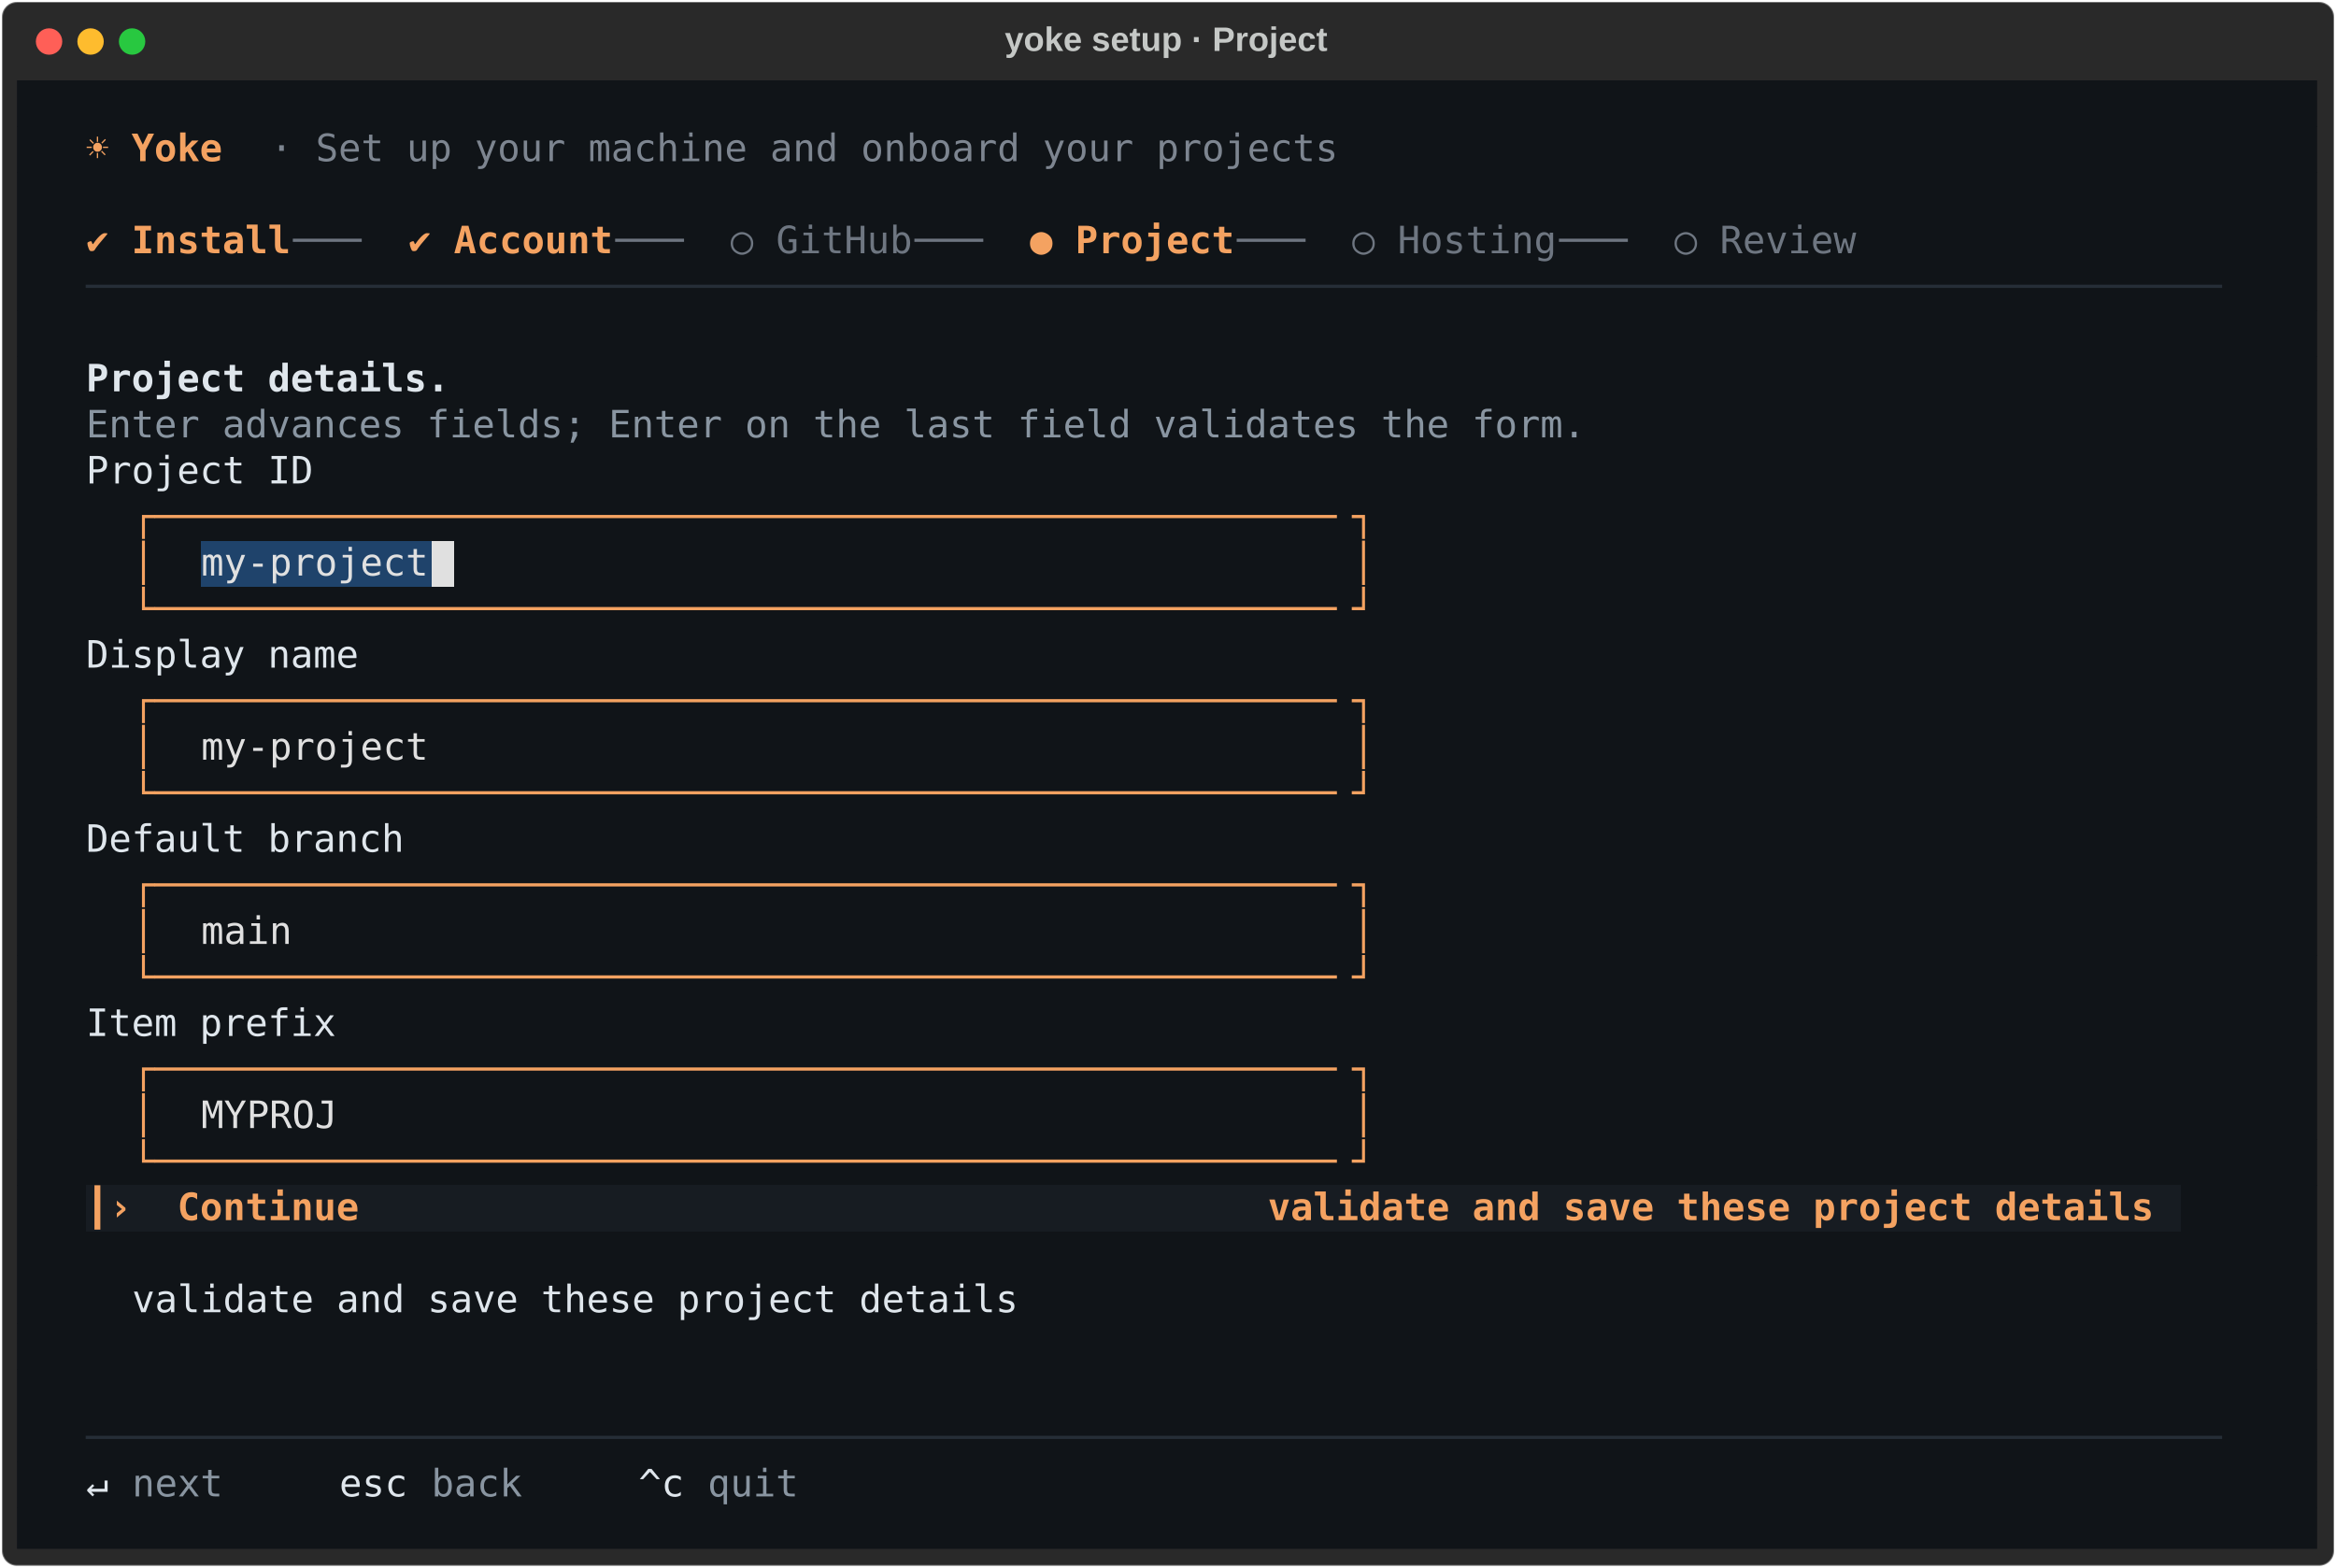
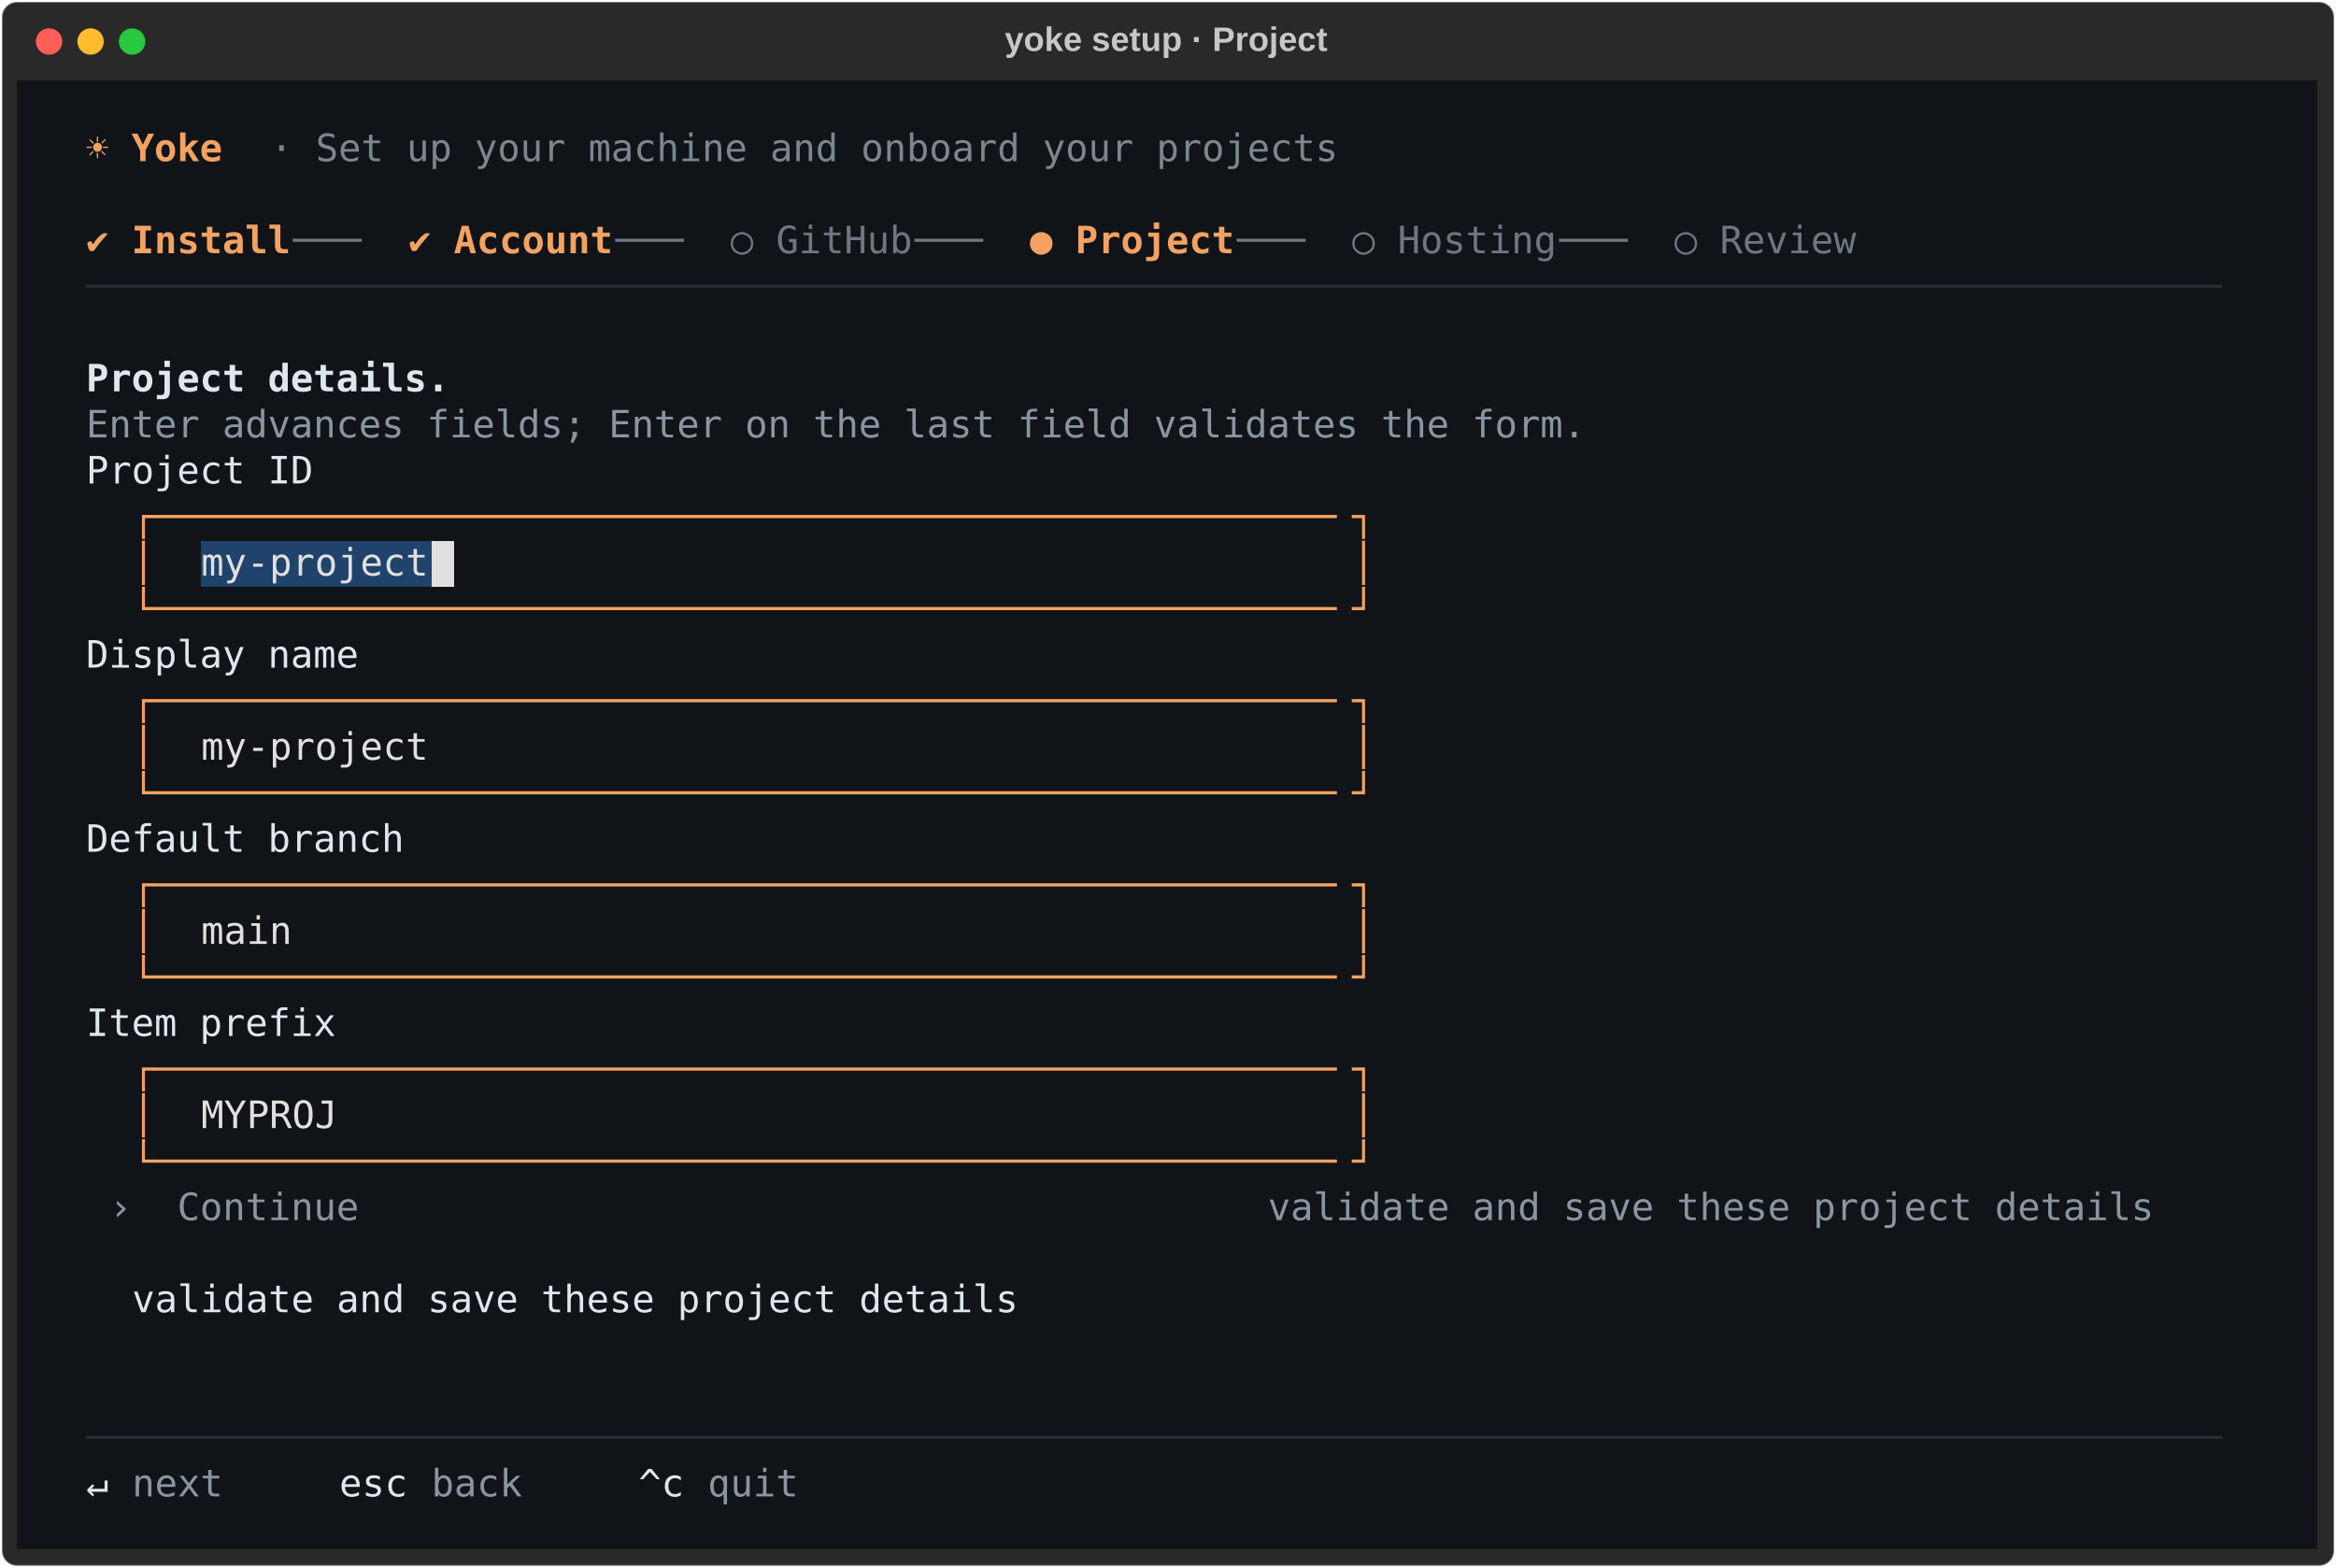
<svg xmlns="http://www.w3.org/2000/svg" class="rich-terminal" viewBox="0 0 1238 830.8">
  <style>

    @font-face {
        font-family: "Fira Code";
        src: local("FiraCode-Regular"),
                url("https://cdnjs.cloudflare.com/ajax/libs/firacode/{{VERSION}}/woff2/FiraCode-Regular.woff2") format("woff2"),
                url("https://cdnjs.cloudflare.com/ajax/libs/firacode/{{VERSION}}/woff/FiraCode-Regular.woff") format("woff");
        font-style: normal;
        font-weight: 400;
    }
    @font-face {
        font-family: "Fira Code";
        src: local("FiraCode-Bold"),
                url("https://cdnjs.cloudflare.com/ajax/libs/firacode/{{VERSION}}/woff2/FiraCode-Bold.woff2") format("woff2"),
                url("https://cdnjs.cloudflare.com/ajax/libs/firacode/{{VERSION}}/woff/FiraCode-Bold.woff") format("woff");
        font-style: bold;
        font-weight: 700;
    }

    .terminal-YOKE-matrix {
        font-family: Fira Code, monospace;
        font-size: 20px;
        line-height: 24.4px;
        font-variant-east-asian: full-width;
    }

    .terminal-YOKE-title {
        font-size: 18px;
        font-weight: bold;
        font-family: arial;
    }

.terminal-YOKE-r2 { fill: #f4a261;font-weight: bold }
.terminal-YOKE-r3 { fill: #dfe6ec }
.terminal-YOKE-r4 { fill: #7d8590 }
.terminal-YOKE-r5 { fill: #6e7681 }
.terminal-YOKE-r6 { fill: #262e37 }
.terminal-YOKE-r7 { fill: #dfe6ec;font-weight: bold }
.terminal-YOKE-r8 { fill: #8995a1 }
.terminal-YOKE-r9 { fill: #f4a261 }
.terminal-YOKE-r10 { fill: #e0e0e0 }
    </style>
  <defs>
    <clipPath id="terminal-YOKE-clip-terminal">
      <rect x="0" y="0" width="1219.0" height="779.8" />
    </clipPath>
    <clipPath id="terminal-YOKE-line-0">
      <rect x="0" y="1.5" width="1220" height="24.65" />
    </clipPath>
    <clipPath id="terminal-YOKE-line-1">
      <rect x="0" y="25.9" width="1220" height="24.65" />
    </clipPath>
    <clipPath id="terminal-YOKE-line-2">
      <rect x="0" y="50.3" width="1220" height="24.65" />
    </clipPath>
    <clipPath id="terminal-YOKE-line-3">
      <rect x="0" y="74.7" width="1220" height="24.65" />
    </clipPath>
    <clipPath id="terminal-YOKE-line-4">
      <rect x="0" y="99.1" width="1220" height="24.65" />
    </clipPath>
    <clipPath id="terminal-YOKE-line-5">
      <rect x="0" y="123.5" width="1220" height="24.65" />
    </clipPath>
    <clipPath id="terminal-YOKE-line-6">
      <rect x="0" y="147.9" width="1220" height="24.65" />
    </clipPath>
    <clipPath id="terminal-YOKE-line-7">
      <rect x="0" y="172.3" width="1220" height="24.65" />
    </clipPath>
    <clipPath id="terminal-YOKE-line-8">
      <rect x="0" y="196.7" width="1220" height="24.65" />
    </clipPath>
    <clipPath id="terminal-YOKE-line-9">
      <rect x="0" y="221.1" width="1220" height="24.65" />
    </clipPath>
    <clipPath id="terminal-YOKE-line-10">
      <rect x="0" y="245.5" width="1220" height="24.65" />
    </clipPath>
    <clipPath id="terminal-YOKE-line-11">
      <rect x="0" y="269.9" width="1220" height="24.65" />
    </clipPath>
    <clipPath id="terminal-YOKE-line-12">
      <rect x="0" y="294.3" width="1220" height="24.65" />
    </clipPath>
    <clipPath id="terminal-YOKE-line-13">
      <rect x="0" y="318.7" width="1220" height="24.65" />
    </clipPath>
    <clipPath id="terminal-YOKE-line-14">
      <rect x="0" y="343.1" width="1220" height="24.65" />
    </clipPath>
    <clipPath id="terminal-YOKE-line-15">
      <rect x="0" y="367.5" width="1220" height="24.65" />
    </clipPath>
    <clipPath id="terminal-YOKE-line-16">
      <rect x="0" y="391.9" width="1220" height="24.65" />
    </clipPath>
    <clipPath id="terminal-YOKE-line-17">
      <rect x="0" y="416.3" width="1220" height="24.65" />
    </clipPath>
    <clipPath id="terminal-YOKE-line-18">
      <rect x="0" y="440.7" width="1220" height="24.65" />
    </clipPath>
    <clipPath id="terminal-YOKE-line-19">
      <rect x="0" y="465.1" width="1220" height="24.65" />
    </clipPath>
    <clipPath id="terminal-YOKE-line-20">
      <rect x="0" y="489.5" width="1220" height="24.65" />
    </clipPath>
    <clipPath id="terminal-YOKE-line-21">
      <rect x="0" y="513.9" width="1220" height="24.65" />
    </clipPath>
    <clipPath id="terminal-YOKE-line-22">
      <rect x="0" y="538.3" width="1220" height="24.65" />
    </clipPath>
    <clipPath id="terminal-YOKE-line-23">
      <rect x="0" y="562.7" width="1220" height="24.65" />
    </clipPath>
    <clipPath id="terminal-YOKE-line-24">
      <rect x="0" y="587.1" width="1220" height="24.65" />
    </clipPath>
    <clipPath id="terminal-YOKE-line-25">
      <rect x="0" y="611.5" width="1220" height="24.65" />
    </clipPath>
    <clipPath id="terminal-YOKE-line-26">
      <rect x="0" y="635.9" width="1220" height="24.65" />
    </clipPath>
    <clipPath id="terminal-YOKE-line-27">
      <rect x="0" y="660.3" width="1220" height="24.65" />
    </clipPath>
    <clipPath id="terminal-YOKE-line-28">
      <rect x="0" y="684.7" width="1220" height="24.65" />
    </clipPath>
    <clipPath id="terminal-YOKE-line-29">
      <rect x="0" y="709.1" width="1220" height="24.65" />
    </clipPath>
    <clipPath id="terminal-YOKE-line-30">
      <rect x="0" y="733.5" width="1220" height="24.65" />
    </clipPath>
  </defs>
  <rect fill="#292929" stroke="rgba(255,255,255,0.35)" stroke-width="1" x="1" y="1" width="1236" height="828.8" rx="8" />
  <text class="terminal-YOKE-title" fill="#c5c8c6" text-anchor="middle" x="618" y="27">yoke setup · Project</text>
  <g transform="translate(26,22)">
    <circle cx="0" cy="0" r="7" fill="#ff5f57" />
    <circle cx="22" cy="0" r="7" fill="#febc2e" />
    <circle cx="44" cy="0" r="7" fill="#28c840" />
  </g>
  <g transform="translate(9, 41)" clip-path="url(#terminal-YOKE-clip-terminal)">
    <rect fill="#101418" x="0" y="1.5" width="1220" height="24.65" shape-rendering="crispEdges" />
    <rect fill="#101418" x="0" y="25.9" width="36.6" height="24.65" shape-rendering="crispEdges" />
    <rect fill="#101418" x="36.6" y="25.9" width="73.2" height="24.65" shape-rendering="crispEdges" />
    <rect fill="#101418" x="109.8" y="25.9" width="24.4" height="24.65" shape-rendering="crispEdges" />
    <rect fill="#101418" x="134.2" y="25.9" width="573.4" height="24.65" shape-rendering="crispEdges" />
    <rect fill="#101418" x="707.6" y="25.9" width="475.8" height="24.65" shape-rendering="crispEdges" />
    <rect fill="#101418" x="1183.4" y="25.9" width="36.6" height="24.65" shape-rendering="crispEdges" />
    <rect fill="#101418" x="0" y="50.3" width="1220" height="24.65" shape-rendering="crispEdges" />
    <rect fill="#101418" x="0" y="74.7" width="36.6" height="24.65" shape-rendering="crispEdges" />
    <rect fill="#101418" x="36.6" y="74.7" width="109.8" height="24.65" shape-rendering="crispEdges" />
    <rect fill="#101418" x="146.4" y="74.7" width="61" height="24.65" shape-rendering="crispEdges" />
    <rect fill="#101418" x="207.4" y="74.7" width="109.8" height="24.65" shape-rendering="crispEdges" />
    <rect fill="#101418" x="317.2" y="74.7" width="61" height="24.65" shape-rendering="crispEdges" />
    <rect fill="#101418" x="378.2" y="74.7" width="97.6" height="24.65" shape-rendering="crispEdges" />
    <rect fill="#101418" x="475.8" y="74.7" width="61" height="24.65" shape-rendering="crispEdges" />
    <rect fill="#101418" x="536.8" y="74.7" width="109.8" height="24.65" shape-rendering="crispEdges" />
    <rect fill="#101418" x="646.6" y="74.7" width="61" height="24.65" shape-rendering="crispEdges" />
    <rect fill="#101418" x="707.6" y="74.7" width="109.8" height="24.65" shape-rendering="crispEdges" />
    <rect fill="#101418" x="817.4" y="74.7" width="61" height="24.65" shape-rendering="crispEdges" />
    <rect fill="#101418" x="878.4" y="74.7" width="97.6" height="24.65" shape-rendering="crispEdges" />
    <rect fill="#101418" x="976" y="74.7" width="207.4" height="24.65" shape-rendering="crispEdges" />
    <rect fill="#101418" x="1183.4" y="74.7" width="36.6" height="24.65" shape-rendering="crispEdges" />
    <rect fill="#101418" x="0" y="99.1" width="36.6" height="24.65" shape-rendering="crispEdges" />
    <rect fill="#101418" x="36.6" y="99.1" width="1146.8" height="24.65" shape-rendering="crispEdges" />
    <rect fill="#101418" x="1183.4" y="99.1" width="36.6" height="24.65" shape-rendering="crispEdges" />
    <rect fill="#101418" x="0" y="123.5" width="1220" height="24.65" shape-rendering="crispEdges" />
    <rect fill="#101418" x="0" y="147.9" width="36.6" height="24.65" shape-rendering="crispEdges" />
    <rect fill="#101418" x="36.6" y="147.9" width="195.2" height="24.65" shape-rendering="crispEdges" />
    <rect fill="#101418" x="231.8" y="147.9" width="951.6" height="24.65" shape-rendering="crispEdges" />
    <rect fill="#101418" x="1183.4" y="147.9" width="36.6" height="24.65" shape-rendering="crispEdges" />
    <rect fill="#101418" x="0" y="172.3" width="36.6" height="24.65" shape-rendering="crispEdges" />
    <rect fill="#101418" x="36.6" y="172.3" width="805.2" height="24.65" shape-rendering="crispEdges" />
    <rect fill="#101418" x="841.8" y="172.3" width="341.6" height="24.65" shape-rendering="crispEdges" />
    <rect fill="#101418" x="1183.4" y="172.3" width="36.6" height="24.65" shape-rendering="crispEdges" />
    <rect fill="#101418" x="0" y="196.7" width="36.6" height="24.65" shape-rendering="crispEdges" />
    <rect fill="#101418" x="36.6" y="196.7" width="146.4" height="24.65" shape-rendering="crispEdges" />
    <rect fill="#101418" x="183" y="196.7" width="1000.4" height="24.65" shape-rendering="crispEdges" />
    <rect fill="#101418" x="1183.4" y="196.7" width="36.6" height="24.65" shape-rendering="crispEdges" />
    <rect fill="#101418" x="0" y="221.1" width="36.6" height="24.65" shape-rendering="crispEdges" />
    <rect fill="#101418" x="36.6" y="221.1" width="24.4" height="24.65" shape-rendering="crispEdges" />
    <rect fill="#101418" x="61" y="221.1" width="12.2" height="24.65" shape-rendering="crispEdges" />
    <rect fill="#101418" x="73.2" y="221.1" width="634.4" height="24.65" shape-rendering="crispEdges" />
    <rect fill="#101418" x="707.6" y="221.1" width="12.2" height="24.65" shape-rendering="crispEdges" />
    <rect fill="#101418" x="719.8" y="221.1" width="463.6" height="24.65" shape-rendering="crispEdges" />
    <rect fill="#101418" x="1183.4" y="221.1" width="36.6" height="24.65" shape-rendering="crispEdges" />
    <rect fill="#101418" x="0" y="245.5" width="36.6" height="24.65" shape-rendering="crispEdges" />
    <rect fill="#101418" x="36.6" y="245.5" width="24.4" height="24.65" shape-rendering="crispEdges" />
    <rect fill="#101418" x="61" y="245.5" width="12.2" height="24.65" shape-rendering="crispEdges" />
    <rect fill="#101418" x="73.2" y="245.5" width="24.4" height="24.65" shape-rendering="crispEdges" />
    <rect fill="#1f436b" x="97.6" y="245.5" width="122" height="24.65" shape-rendering="crispEdges" />
    <rect fill="#e0e0e0" x="219.6" y="245.5" width="12.2" height="24.65" shape-rendering="crispEdges" />
    <rect fill="#101418" x="231.8" y="245.5" width="451.4" height="24.65" shape-rendering="crispEdges" />
    <rect fill="#101418" x="683.2" y="245.5" width="24.4" height="24.65" shape-rendering="crispEdges" />
    <rect fill="#101418" x="707.6" y="245.5" width="12.2" height="24.65" shape-rendering="crispEdges" />
    <rect fill="#101418" x="719.8" y="245.5" width="463.6" height="24.65" shape-rendering="crispEdges" />
    <rect fill="#101418" x="1183.4" y="245.5" width="36.6" height="24.65" shape-rendering="crispEdges" />
    <rect fill="#101418" x="0" y="269.9" width="36.6" height="24.65" shape-rendering="crispEdges" />
    <rect fill="#101418" x="36.6" y="269.9" width="24.4" height="24.65" shape-rendering="crispEdges" />
    <rect fill="#101418" x="61" y="269.9" width="12.2" height="24.65" shape-rendering="crispEdges" />
    <rect fill="#101418" x="73.2" y="269.9" width="634.4" height="24.65" shape-rendering="crispEdges" />
    <rect fill="#101418" x="707.6" y="269.9" width="12.2" height="24.65" shape-rendering="crispEdges" />
    <rect fill="#101418" x="719.8" y="269.9" width="463.6" height="24.65" shape-rendering="crispEdges" />
    <rect fill="#101418" x="1183.4" y="269.9" width="36.6" height="24.65" shape-rendering="crispEdges" />
    <rect fill="#101418" x="0" y="294.3" width="36.6" height="24.65" shape-rendering="crispEdges" />
    <rect fill="#101418" x="36.6" y="294.3" width="170.8" height="24.65" shape-rendering="crispEdges" />
    <rect fill="#101418" x="207.4" y="294.3" width="976" height="24.65" shape-rendering="crispEdges" />
    <rect fill="#101418" x="1183.4" y="294.3" width="36.6" height="24.65" shape-rendering="crispEdges" />
    <rect fill="#101418" x="0" y="318.7" width="36.6" height="24.65" shape-rendering="crispEdges" />
    <rect fill="#101418" x="36.6" y="318.7" width="24.4" height="24.65" shape-rendering="crispEdges" />
    <rect fill="#101418" x="61" y="318.7" width="12.2" height="24.65" shape-rendering="crispEdges" />
    <rect fill="#101418" x="73.2" y="318.7" width="634.4" height="24.65" shape-rendering="crispEdges" />
    <rect fill="#101418" x="707.6" y="318.7" width="12.2" height="24.65" shape-rendering="crispEdges" />
    <rect fill="#101418" x="719.8" y="318.7" width="463.6" height="24.65" shape-rendering="crispEdges" />
    <rect fill="#101418" x="1183.4" y="318.7" width="36.6" height="24.65" shape-rendering="crispEdges" />
    <rect fill="#101418" x="0" y="343.1" width="36.6" height="24.65" shape-rendering="crispEdges" />
    <rect fill="#101418" x="36.6" y="343.1" width="24.4" height="24.65" shape-rendering="crispEdges" />
    <rect fill="#101418" x="61" y="343.1" width="12.2" height="24.65" shape-rendering="crispEdges" />
    <rect fill="#101418" x="73.2" y="343.1" width="24.4" height="24.65" shape-rendering="crispEdges" />
    <rect fill="#101418" x="97.6" y="343.1" width="122" height="24.65" shape-rendering="crispEdges" />
    <rect fill="#101418" x="219.6" y="343.1" width="463.6" height="24.65" shape-rendering="crispEdges" />
    <rect fill="#101418" x="683.2" y="343.1" width="24.4" height="24.65" shape-rendering="crispEdges" />
    <rect fill="#101418" x="707.6" y="343.1" width="12.2" height="24.65" shape-rendering="crispEdges" />
    <rect fill="#101418" x="719.8" y="343.1" width="463.6" height="24.65" shape-rendering="crispEdges" />
    <rect fill="#101418" x="1183.4" y="343.1" width="36.6" height="24.65" shape-rendering="crispEdges" />
    <rect fill="#101418" x="0" y="367.5" width="36.6" height="24.65" shape-rendering="crispEdges" />
    <rect fill="#101418" x="36.6" y="367.5" width="24.4" height="24.65" shape-rendering="crispEdges" />
    <rect fill="#101418" x="61" y="367.5" width="12.2" height="24.65" shape-rendering="crispEdges" />
    <rect fill="#101418" x="73.2" y="367.5" width="634.4" height="24.65" shape-rendering="crispEdges" />
    <rect fill="#101418" x="707.6" y="367.5" width="12.2" height="24.65" shape-rendering="crispEdges" />
    <rect fill="#101418" x="719.8" y="367.5" width="463.6" height="24.65" shape-rendering="crispEdges" />
    <rect fill="#101418" x="1183.4" y="367.5" width="36.6" height="24.65" shape-rendering="crispEdges" />
    <rect fill="#101418" x="0" y="391.9" width="36.6" height="24.65" shape-rendering="crispEdges" />
    <rect fill="#101418" x="36.6" y="391.9" width="195.2" height="24.65" shape-rendering="crispEdges" />
    <rect fill="#101418" x="231.8" y="391.9" width="951.6" height="24.65" shape-rendering="crispEdges" />
    <rect fill="#101418" x="1183.4" y="391.9" width="36.6" height="24.65" shape-rendering="crispEdges" />
    <rect fill="#101418" x="0" y="416.3" width="36.6" height="24.65" shape-rendering="crispEdges" />
    <rect fill="#101418" x="36.6" y="416.3" width="24.4" height="24.65" shape-rendering="crispEdges" />
    <rect fill="#101418" x="61" y="416.3" width="12.2" height="24.65" shape-rendering="crispEdges" />
    <rect fill="#101418" x="73.2" y="416.3" width="634.4" height="24.65" shape-rendering="crispEdges" />
    <rect fill="#101418" x="707.6" y="416.3" width="12.2" height="24.65" shape-rendering="crispEdges" />
    <rect fill="#101418" x="719.8" y="416.3" width="463.6" height="24.65" shape-rendering="crispEdges" />
    <rect fill="#101418" x="1183.4" y="416.3" width="36.6" height="24.65" shape-rendering="crispEdges" />
    <rect fill="#101418" x="0" y="440.7" width="36.6" height="24.65" shape-rendering="crispEdges" />
    <rect fill="#101418" x="36.6" y="440.7" width="24.4" height="24.65" shape-rendering="crispEdges" />
    <rect fill="#101418" x="61" y="440.7" width="12.2" height="24.65" shape-rendering="crispEdges" />
    <rect fill="#101418" x="73.2" y="440.7" width="24.4" height="24.65" shape-rendering="crispEdges" />
    <rect fill="#101418" x="97.6" y="440.7" width="48.8" height="24.65" shape-rendering="crispEdges" />
    <rect fill="#101418" x="146.4" y="440.7" width="536.8" height="24.65" shape-rendering="crispEdges" />
    <rect fill="#101418" x="683.2" y="440.7" width="24.4" height="24.65" shape-rendering="crispEdges" />
    <rect fill="#101418" x="707.6" y="440.7" width="12.2" height="24.65" shape-rendering="crispEdges" />
    <rect fill="#101418" x="719.8" y="440.7" width="463.6" height="24.65" shape-rendering="crispEdges" />
    <rect fill="#101418" x="1183.4" y="440.7" width="36.6" height="24.65" shape-rendering="crispEdges" />
    <rect fill="#101418" x="0" y="465.1" width="36.6" height="24.65" shape-rendering="crispEdges" />
    <rect fill="#101418" x="36.6" y="465.1" width="24.4" height="24.65" shape-rendering="crispEdges" />
    <rect fill="#101418" x="61" y="465.1" width="12.2" height="24.65" shape-rendering="crispEdges" />
    <rect fill="#101418" x="73.2" y="465.1" width="634.4" height="24.65" shape-rendering="crispEdges" />
    <rect fill="#101418" x="707.6" y="465.1" width="12.2" height="24.65" shape-rendering="crispEdges" />
    <rect fill="#101418" x="719.8" y="465.1" width="463.6" height="24.65" shape-rendering="crispEdges" />
    <rect fill="#101418" x="1183.4" y="465.1" width="36.6" height="24.65" shape-rendering="crispEdges" />
    <rect fill="#101418" x="0" y="489.5" width="36.6" height="24.65" shape-rendering="crispEdges" />
    <rect fill="#101418" x="36.6" y="489.5" width="158.6" height="24.65" shape-rendering="crispEdges" />
    <rect fill="#101418" x="195.2" y="489.5" width="988.2" height="24.65" shape-rendering="crispEdges" />
    <rect fill="#101418" x="1183.4" y="489.5" width="36.6" height="24.65" shape-rendering="crispEdges" />
    <rect fill="#101418" x="0" y="513.9" width="36.6" height="24.65" shape-rendering="crispEdges" />
    <rect fill="#101418" x="36.6" y="513.9" width="24.4" height="24.65" shape-rendering="crispEdges" />
    <rect fill="#101418" x="61" y="513.9" width="12.2" height="24.65" shape-rendering="crispEdges" />
    <rect fill="#101418" x="73.2" y="513.9" width="634.4" height="24.65" shape-rendering="crispEdges" />
    <rect fill="#101418" x="707.6" y="513.9" width="12.2" height="24.65" shape-rendering="crispEdges" />
    <rect fill="#101418" x="719.8" y="513.9" width="463.6" height="24.65" shape-rendering="crispEdges" />
    <rect fill="#101418" x="1183.4" y="513.9" width="36.6" height="24.65" shape-rendering="crispEdges" />
    <rect fill="#101418" x="0" y="538.3" width="36.6" height="24.65" shape-rendering="crispEdges" />
    <rect fill="#101418" x="36.6" y="538.3" width="24.4" height="24.65" shape-rendering="crispEdges" />
    <rect fill="#101418" x="61" y="538.3" width="12.2" height="24.65" shape-rendering="crispEdges" />
    <rect fill="#101418" x="73.2" y="538.3" width="24.4" height="24.65" shape-rendering="crispEdges" />
    <rect fill="#101418" x="97.6" y="538.3" width="73.2" height="24.65" shape-rendering="crispEdges" />
    <rect fill="#101418" x="170.8" y="538.3" width="512.4" height="24.65" shape-rendering="crispEdges" />
    <rect fill="#101418" x="683.2" y="538.3" width="24.4" height="24.65" shape-rendering="crispEdges" />
    <rect fill="#101418" x="707.6" y="538.3" width="12.2" height="24.65" shape-rendering="crispEdges" />
    <rect fill="#101418" x="719.8" y="538.3" width="463.6" height="24.65" shape-rendering="crispEdges" />
    <rect fill="#101418" x="1183.4" y="538.3" width="36.6" height="24.65" shape-rendering="crispEdges" />
    <rect fill="#101418" x="0" y="562.7" width="36.6" height="24.65" shape-rendering="crispEdges" />
    <rect fill="#101418" x="36.6" y="562.7" width="24.4" height="24.65" shape-rendering="crispEdges" />
    <rect fill="#101418" x="61" y="562.7" width="12.2" height="24.65" shape-rendering="crispEdges" />
    <rect fill="#101418" x="73.2" y="562.7" width="634.4" height="24.65" shape-rendering="crispEdges" />
    <rect fill="#101418" x="707.6" y="562.7" width="12.2" height="24.65" shape-rendering="crispEdges" />
    <rect fill="#101418" x="719.8" y="562.7" width="463.6" height="24.65" shape-rendering="crispEdges" />
    <rect fill="#101418" x="1183.4" y="562.7" width="36.6" height="24.65" shape-rendering="crispEdges" />
    <rect fill="#101418" x="0" y="587.1" width="36.6" height="24.65" shape-rendering="crispEdges" />
-     <rect fill="#171c22" x="36.6" y="587.1" width="12.2" height="24.65" shape-rendering="crispEdges" />
-     <rect fill="#171c22" x="48.8" y="587.1" width="1098" height="24.65" shape-rendering="crispEdges" />
+     <rect fill="#101418" x="36.6" y="587.1" width="12.2" height="24.65" shape-rendering="crispEdges" />
+     <rect fill="#101418" x="48.8" y="587.1" width="1098" height="24.65" shape-rendering="crispEdges" />
    <rect fill="#101418" x="1146.8" y="587.1" width="36.6" height="24.65" shape-rendering="crispEdges" />
    <rect fill="#101418" x="1183.4" y="587.1" width="36.6" height="24.65" shape-rendering="crispEdges" />
    <rect fill="#101418" x="0" y="611.5" width="36.6" height="24.65" shape-rendering="crispEdges" />
    <rect fill="#101418" x="36.6" y="611.5" width="1110.2" height="24.65" shape-rendering="crispEdges" />
    <rect fill="#101418" x="1146.8" y="611.5" width="36.6" height="24.65" shape-rendering="crispEdges" />
    <rect fill="#101418" x="1183.4" y="611.5" width="36.6" height="24.65" shape-rendering="crispEdges" />
    <rect fill="#101418" x="0" y="635.9" width="36.6" height="24.65" shape-rendering="crispEdges" />
    <rect fill="#101418" x="36.6" y="635.9" width="24.4" height="24.65" shape-rendering="crispEdges" />
    <rect fill="#101418" x="61" y="635.9" width="475.8" height="24.65" shape-rendering="crispEdges" />
    <rect fill="#101418" x="536.8" y="635.9" width="573.4" height="24.65" shape-rendering="crispEdges" />
    <rect fill="#101418" x="1110.2" y="635.9" width="36.6" height="24.65" shape-rendering="crispEdges" />
    <rect fill="#101418" x="1146.8" y="635.9" width="36.6" height="24.65" shape-rendering="crispEdges" />
    <rect fill="#101418" x="1183.4" y="635.9" width="36.6" height="24.65" shape-rendering="crispEdges" />
    <rect fill="#101418" x="0" y="660.3" width="36.6" height="24.65" shape-rendering="crispEdges" />
    <rect fill="#101418" x="36.6" y="660.3" width="1146.8" height="24.65" shape-rendering="crispEdges" />
    <rect fill="#101418" x="1183.4" y="660.3" width="36.6" height="24.65" shape-rendering="crispEdges" />
    <rect fill="#101418" x="0" y="684.7" width="36.6" height="24.65" shape-rendering="crispEdges" />
    <rect fill="#101418" x="36.6" y="684.7" width="1146.8" height="24.65" shape-rendering="crispEdges" />
    <rect fill="#101418" x="1183.4" y="684.7" width="36.6" height="24.65" shape-rendering="crispEdges" />
    <rect fill="#101418" x="0" y="709.1" width="36.6" height="24.65" shape-rendering="crispEdges" />
    <rect fill="#101418" x="36.6" y="709.1" width="1146.8" height="24.65" shape-rendering="crispEdges" />
    <rect fill="#101418" x="1183.4" y="709.1" width="36.6" height="24.65" shape-rendering="crispEdges" />
    <rect fill="#101418" x="0" y="733.5" width="36.6" height="24.65" shape-rendering="crispEdges" />
    <rect fill="#101418" x="36.6" y="733.5" width="12.2" height="24.65" shape-rendering="crispEdges" />
    <rect fill="#101418" x="48.8" y="733.5" width="12.2" height="24.65" shape-rendering="crispEdges" />
    <rect fill="#101418" x="61" y="733.5" width="48.8" height="24.65" shape-rendering="crispEdges" />
    <rect fill="#101418" x="109.8" y="733.5" width="61" height="24.65" shape-rendering="crispEdges" />
    <rect fill="#101418" x="170.8" y="733.5" width="36.6" height="24.65" shape-rendering="crispEdges" />
    <rect fill="#101418" x="207.4" y="733.5" width="12.2" height="24.65" shape-rendering="crispEdges" />
    <rect fill="#101418" x="219.6" y="733.5" width="48.8" height="24.65" shape-rendering="crispEdges" />
    <rect fill="#101418" x="268.4" y="733.5" width="61" height="24.65" shape-rendering="crispEdges" />
    <rect fill="#101418" x="329.4" y="733.5" width="24.4" height="24.65" shape-rendering="crispEdges" />
    <rect fill="#101418" x="353.8" y="733.5" width="12.2" height="24.65" shape-rendering="crispEdges" />
    <rect fill="#101418" x="366" y="733.5" width="48.8" height="24.65" shape-rendering="crispEdges" />
    <rect fill="#101418" x="414.8" y="733.5" width="768.6" height="24.65" shape-rendering="crispEdges" />
    <rect fill="#101418" x="1183.4" y="733.5" width="36.6" height="24.65" shape-rendering="crispEdges" />
    <rect fill="#101418" x="0" y="757.9" width="1220" height="24.65" shape-rendering="crispEdges" />
    <g class="terminal-YOKE-matrix">
      <text class="terminal-YOKE-r2" x="36.6" y="44.4" textLength="73.2" clip-path="url(#terminal-YOKE-line-1)">☀ Yoke</text>
      <text class="terminal-YOKE-r4" x="134.2" y="44.4" textLength="573.4" clip-path="url(#terminal-YOKE-line-1)">· Set up your machine and onboard your projects</text>
      <text class="terminal-YOKE-r2" x="36.6" y="93.2" textLength="109.8" clip-path="url(#terminal-YOKE-line-3)">✔ Install</text>
      <text class="terminal-YOKE-r5" x="146.4" y="93.2" textLength="61" clip-path="url(#terminal-YOKE-line-3)"> ─── </text>
      <text class="terminal-YOKE-r2" x="207.4" y="93.2" textLength="109.8" clip-path="url(#terminal-YOKE-line-3)">✔ Account</text>
      <text class="terminal-YOKE-r5" x="317.2" y="93.2" textLength="61" clip-path="url(#terminal-YOKE-line-3)"> ─── </text>
      <text class="terminal-YOKE-r5" x="378.2" y="93.2" textLength="97.6" clip-path="url(#terminal-YOKE-line-3)">○ GitHub</text>
      <text class="terminal-YOKE-r5" x="475.8" y="93.2" textLength="61" clip-path="url(#terminal-YOKE-line-3)"> ─── </text>
      <text class="terminal-YOKE-r2" x="536.8" y="93.2" textLength="109.8" clip-path="url(#terminal-YOKE-line-3)">● Project</text>
      <text class="terminal-YOKE-r5" x="646.6" y="93.2" textLength="61" clip-path="url(#terminal-YOKE-line-3)"> ─── </text>
      <text class="terminal-YOKE-r5" x="707.6" y="93.2" textLength="109.8" clip-path="url(#terminal-YOKE-line-3)">○ Hosting</text>
      <text class="terminal-YOKE-r5" x="817.4" y="93.2" textLength="61" clip-path="url(#terminal-YOKE-line-3)"> ─── </text>
      <text class="terminal-YOKE-r5" x="878.4" y="93.2" textLength="97.6" clip-path="url(#terminal-YOKE-line-3)">○ Review</text>
      <text class="terminal-YOKE-r6" x="36.6" y="117.6" textLength="1146.8" clip-path="url(#terminal-YOKE-line-4)">──────────────────────────────────────────────────────────────────────────────────────────────</text>
      <text class="terminal-YOKE-r7" x="36.6" y="166.4" textLength="195.2" clip-path="url(#terminal-YOKE-line-6)">Project details.</text>
      <text class="terminal-YOKE-r8" x="36.6" y="190.8" textLength="805.2" clip-path="url(#terminal-YOKE-line-7)">Enter advances fields; Enter on the last field validates the form.</text>
      <text class="terminal-YOKE-r3" x="36.6" y="215.2" textLength="146.4" clip-path="url(#terminal-YOKE-line-8)">  Project ID</text>
      <text class="terminal-YOKE-r9" x="61" y="239.6" textLength="12.2" clip-path="url(#terminal-YOKE-line-9)">┌</text>
      <text class="terminal-YOKE-r9" x="73.2" y="239.6" textLength="634.4" clip-path="url(#terminal-YOKE-line-9)">────────────────────────────────────────────────────</text>
      <text class="terminal-YOKE-r9" x="707.6" y="239.6" textLength="12.2" clip-path="url(#terminal-YOKE-line-9)">┐</text>
      <text class="terminal-YOKE-r9" x="61" y="264" textLength="12.2" clip-path="url(#terminal-YOKE-line-10)">│</text>
      <text class="terminal-YOKE-r10" x="97.6" y="264" textLength="122" clip-path="url(#terminal-YOKE-line-10)">my-project</text>
      <text class="terminal-YOKE-r9" x="707.6" y="264" textLength="12.2" clip-path="url(#terminal-YOKE-line-10)">│</text>
      <text class="terminal-YOKE-r9" x="61" y="288.4" textLength="12.2" clip-path="url(#terminal-YOKE-line-11)">└</text>
      <text class="terminal-YOKE-r9" x="73.2" y="288.4" textLength="634.4" clip-path="url(#terminal-YOKE-line-11)">────────────────────────────────────────────────────</text>
      <text class="terminal-YOKE-r9" x="707.6" y="288.4" textLength="12.2" clip-path="url(#terminal-YOKE-line-11)">┘</text>
      <text class="terminal-YOKE-r3" x="36.6" y="312.8" textLength="170.8" clip-path="url(#terminal-YOKE-line-12)">  Display name</text>
      <text class="terminal-YOKE-r9" x="61" y="337.2" textLength="12.2" clip-path="url(#terminal-YOKE-line-13)">┌</text>
      <text class="terminal-YOKE-r9" x="73.2" y="337.2" textLength="634.4" clip-path="url(#terminal-YOKE-line-13)">────────────────────────────────────────────────────</text>
      <text class="terminal-YOKE-r9" x="707.6" y="337.2" textLength="12.2" clip-path="url(#terminal-YOKE-line-13)">┐</text>
      <text class="terminal-YOKE-r9" x="61" y="361.6" textLength="12.2" clip-path="url(#terminal-YOKE-line-14)">│</text>
      <text class="terminal-YOKE-r10" x="97.6" y="361.6" textLength="122" clip-path="url(#terminal-YOKE-line-14)">my-project</text>
      <text class="terminal-YOKE-r9" x="707.6" y="361.6" textLength="12.2" clip-path="url(#terminal-YOKE-line-14)">│</text>
      <text class="terminal-YOKE-r9" x="61" y="386" textLength="12.2" clip-path="url(#terminal-YOKE-line-15)">└</text>
      <text class="terminal-YOKE-r9" x="73.2" y="386" textLength="634.4" clip-path="url(#terminal-YOKE-line-15)">────────────────────────────────────────────────────</text>
      <text class="terminal-YOKE-r9" x="707.6" y="386" textLength="12.2" clip-path="url(#terminal-YOKE-line-15)">┘</text>
      <text class="terminal-YOKE-r3" x="36.6" y="410.4" textLength="195.2" clip-path="url(#terminal-YOKE-line-16)">  Default branch</text>
      <text class="terminal-YOKE-r9" x="61" y="434.8" textLength="12.2" clip-path="url(#terminal-YOKE-line-17)">┌</text>
      <text class="terminal-YOKE-r9" x="73.2" y="434.8" textLength="634.4" clip-path="url(#terminal-YOKE-line-17)">────────────────────────────────────────────────────</text>
      <text class="terminal-YOKE-r9" x="707.6" y="434.8" textLength="12.2" clip-path="url(#terminal-YOKE-line-17)">┐</text>
      <text class="terminal-YOKE-r9" x="61" y="459.2" textLength="12.2" clip-path="url(#terminal-YOKE-line-18)">│</text>
      <text class="terminal-YOKE-r10" x="97.6" y="459.2" textLength="48.8" clip-path="url(#terminal-YOKE-line-18)">main</text>
      <text class="terminal-YOKE-r9" x="707.6" y="459.2" textLength="12.2" clip-path="url(#terminal-YOKE-line-18)">│</text>
      <text class="terminal-YOKE-r9" x="61" y="483.6" textLength="12.2" clip-path="url(#terminal-YOKE-line-19)">└</text>
      <text class="terminal-YOKE-r9" x="73.2" y="483.6" textLength="634.4" clip-path="url(#terminal-YOKE-line-19)">────────────────────────────────────────────────────</text>
      <text class="terminal-YOKE-r9" x="707.6" y="483.6" textLength="12.2" clip-path="url(#terminal-YOKE-line-19)">┘</text>
      <text class="terminal-YOKE-r3" x="36.6" y="508" textLength="158.6" clip-path="url(#terminal-YOKE-line-20)">  Item prefix</text>
      <text class="terminal-YOKE-r9" x="61" y="532.4" textLength="12.2" clip-path="url(#terminal-YOKE-line-21)">┌</text>
      <text class="terminal-YOKE-r9" x="73.2" y="532.4" textLength="634.4" clip-path="url(#terminal-YOKE-line-21)">────────────────────────────────────────────────────</text>
      <text class="terminal-YOKE-r9" x="707.6" y="532.4" textLength="12.2" clip-path="url(#terminal-YOKE-line-21)">┐</text>
      <text class="terminal-YOKE-r9" x="61" y="556.8" textLength="12.2" clip-path="url(#terminal-YOKE-line-22)">│</text>
      <text class="terminal-YOKE-r10" x="97.6" y="556.8" textLength="73.2" clip-path="url(#terminal-YOKE-line-22)">MYPROJ</text>
      <text class="terminal-YOKE-r9" x="707.6" y="556.8" textLength="12.2" clip-path="url(#terminal-YOKE-line-22)">│</text>
      <text class="terminal-YOKE-r9" x="61" y="581.2" textLength="12.2" clip-path="url(#terminal-YOKE-line-23)">└</text>
      <text class="terminal-YOKE-r9" x="73.2" y="581.2" textLength="634.4" clip-path="url(#terminal-YOKE-line-23)">────────────────────────────────────────────────────</text>
      <text class="terminal-YOKE-r9" x="707.6" y="581.2" textLength="12.2" clip-path="url(#terminal-YOKE-line-23)">┘</text>
-       <text class="terminal-YOKE-r9" x="36.6" y="605.6" textLength="12.2" clip-path="url(#terminal-YOKE-line-24)">┃</text>
-       <text class="terminal-YOKE-r2" x="48.8" y="605.6" textLength="1098" clip-path="url(#terminal-YOKE-line-24)">›  Continue                                        validate and save these project details</text>
+       <text class="terminal-YOKE-r8" x="48.8" y="605.6" textLength="1098" clip-path="url(#terminal-YOKE-line-24)">›  Continue                                        validate and save these project details</text>
      <text class="terminal-YOKE-r3" x="61" y="654.4" textLength="475.8" clip-path="url(#terminal-YOKE-line-26)">validate and save these project details</text>
      <text class="terminal-YOKE-r6" x="36.6" y="727.6" textLength="1146.8" clip-path="url(#terminal-YOKE-line-29)">──────────────────────────────────────────────────────────────────────────────────────────────</text>
      <text class="terminal-YOKE-r3" x="36.6" y="752" textLength="12.2" clip-path="url(#terminal-YOKE-line-30)">↵</text>
      <text class="terminal-YOKE-r8" x="61" y="752" textLength="48.8" clip-path="url(#terminal-YOKE-line-30)">next</text>
      <text class="terminal-YOKE-r3" x="170.8" y="752" textLength="36.6" clip-path="url(#terminal-YOKE-line-30)">esc</text>
      <text class="terminal-YOKE-r8" x="219.6" y="752" textLength="48.8" clip-path="url(#terminal-YOKE-line-30)">back</text>
      <text class="terminal-YOKE-r3" x="329.4" y="752" textLength="24.4" clip-path="url(#terminal-YOKE-line-30)">^c</text>
      <text class="terminal-YOKE-r8" x="366" y="752" textLength="48.8" clip-path="url(#terminal-YOKE-line-30)">quit</text>
    </g>
  </g>
</svg>
